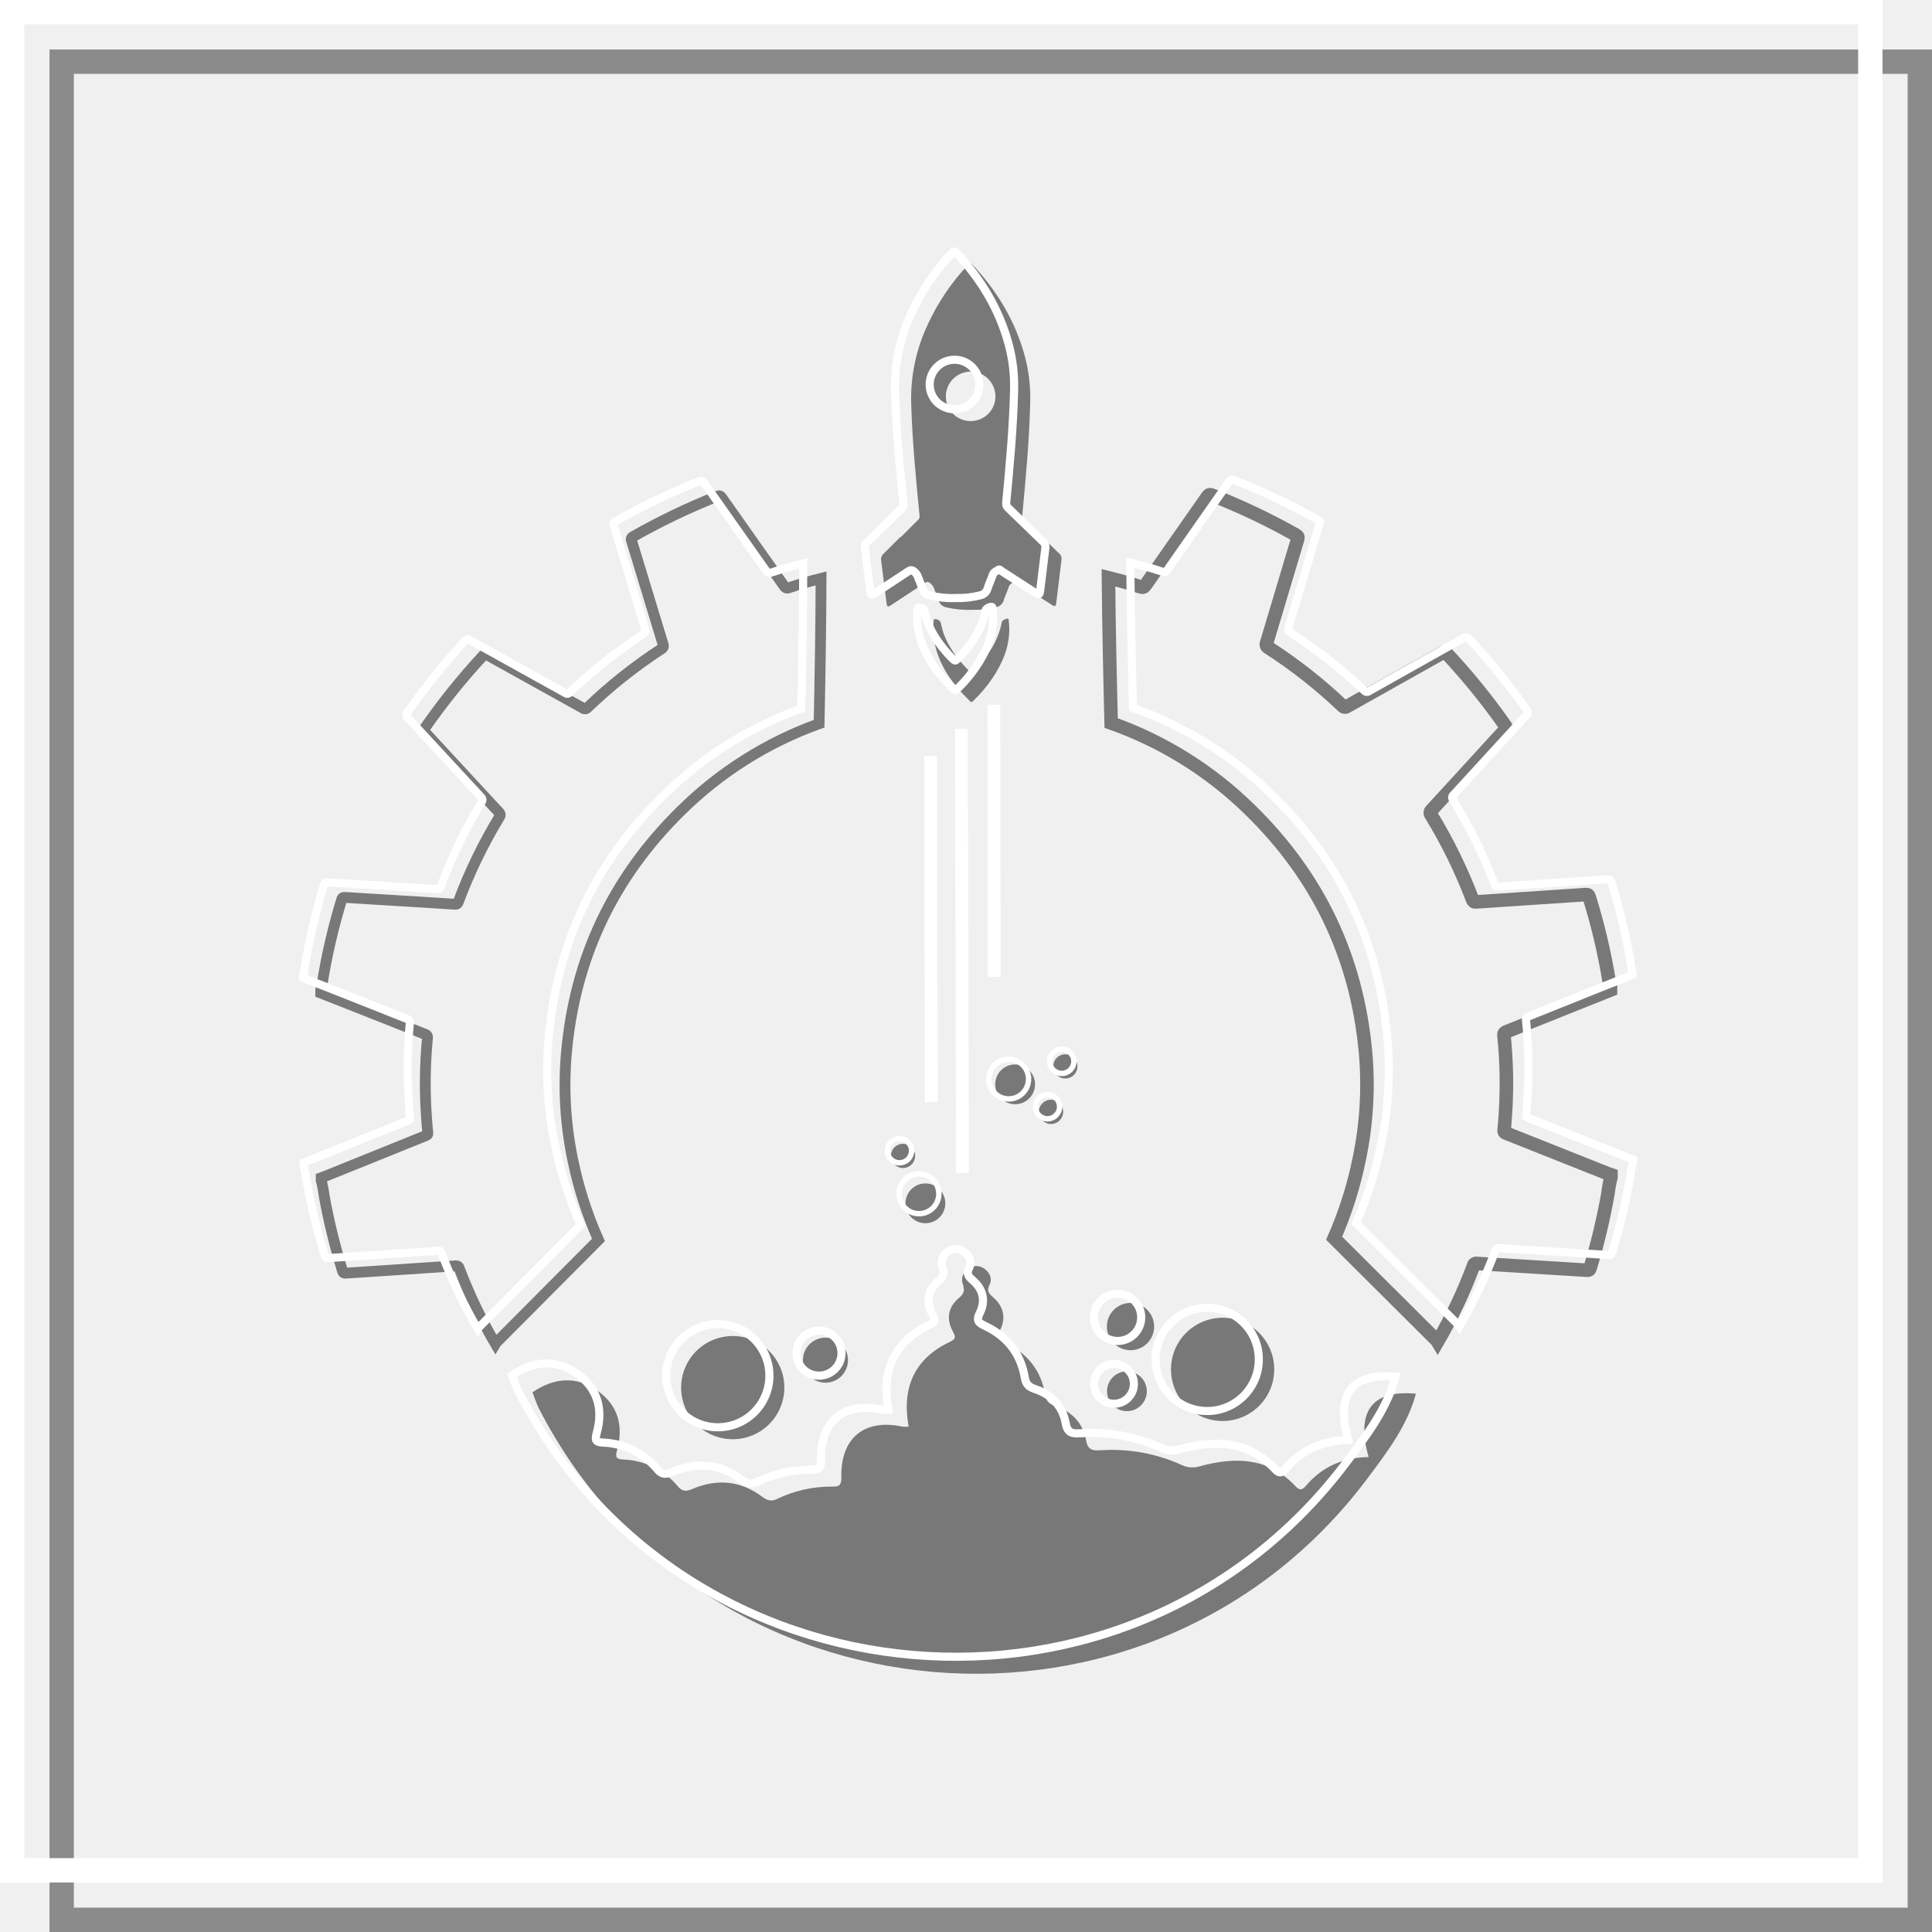
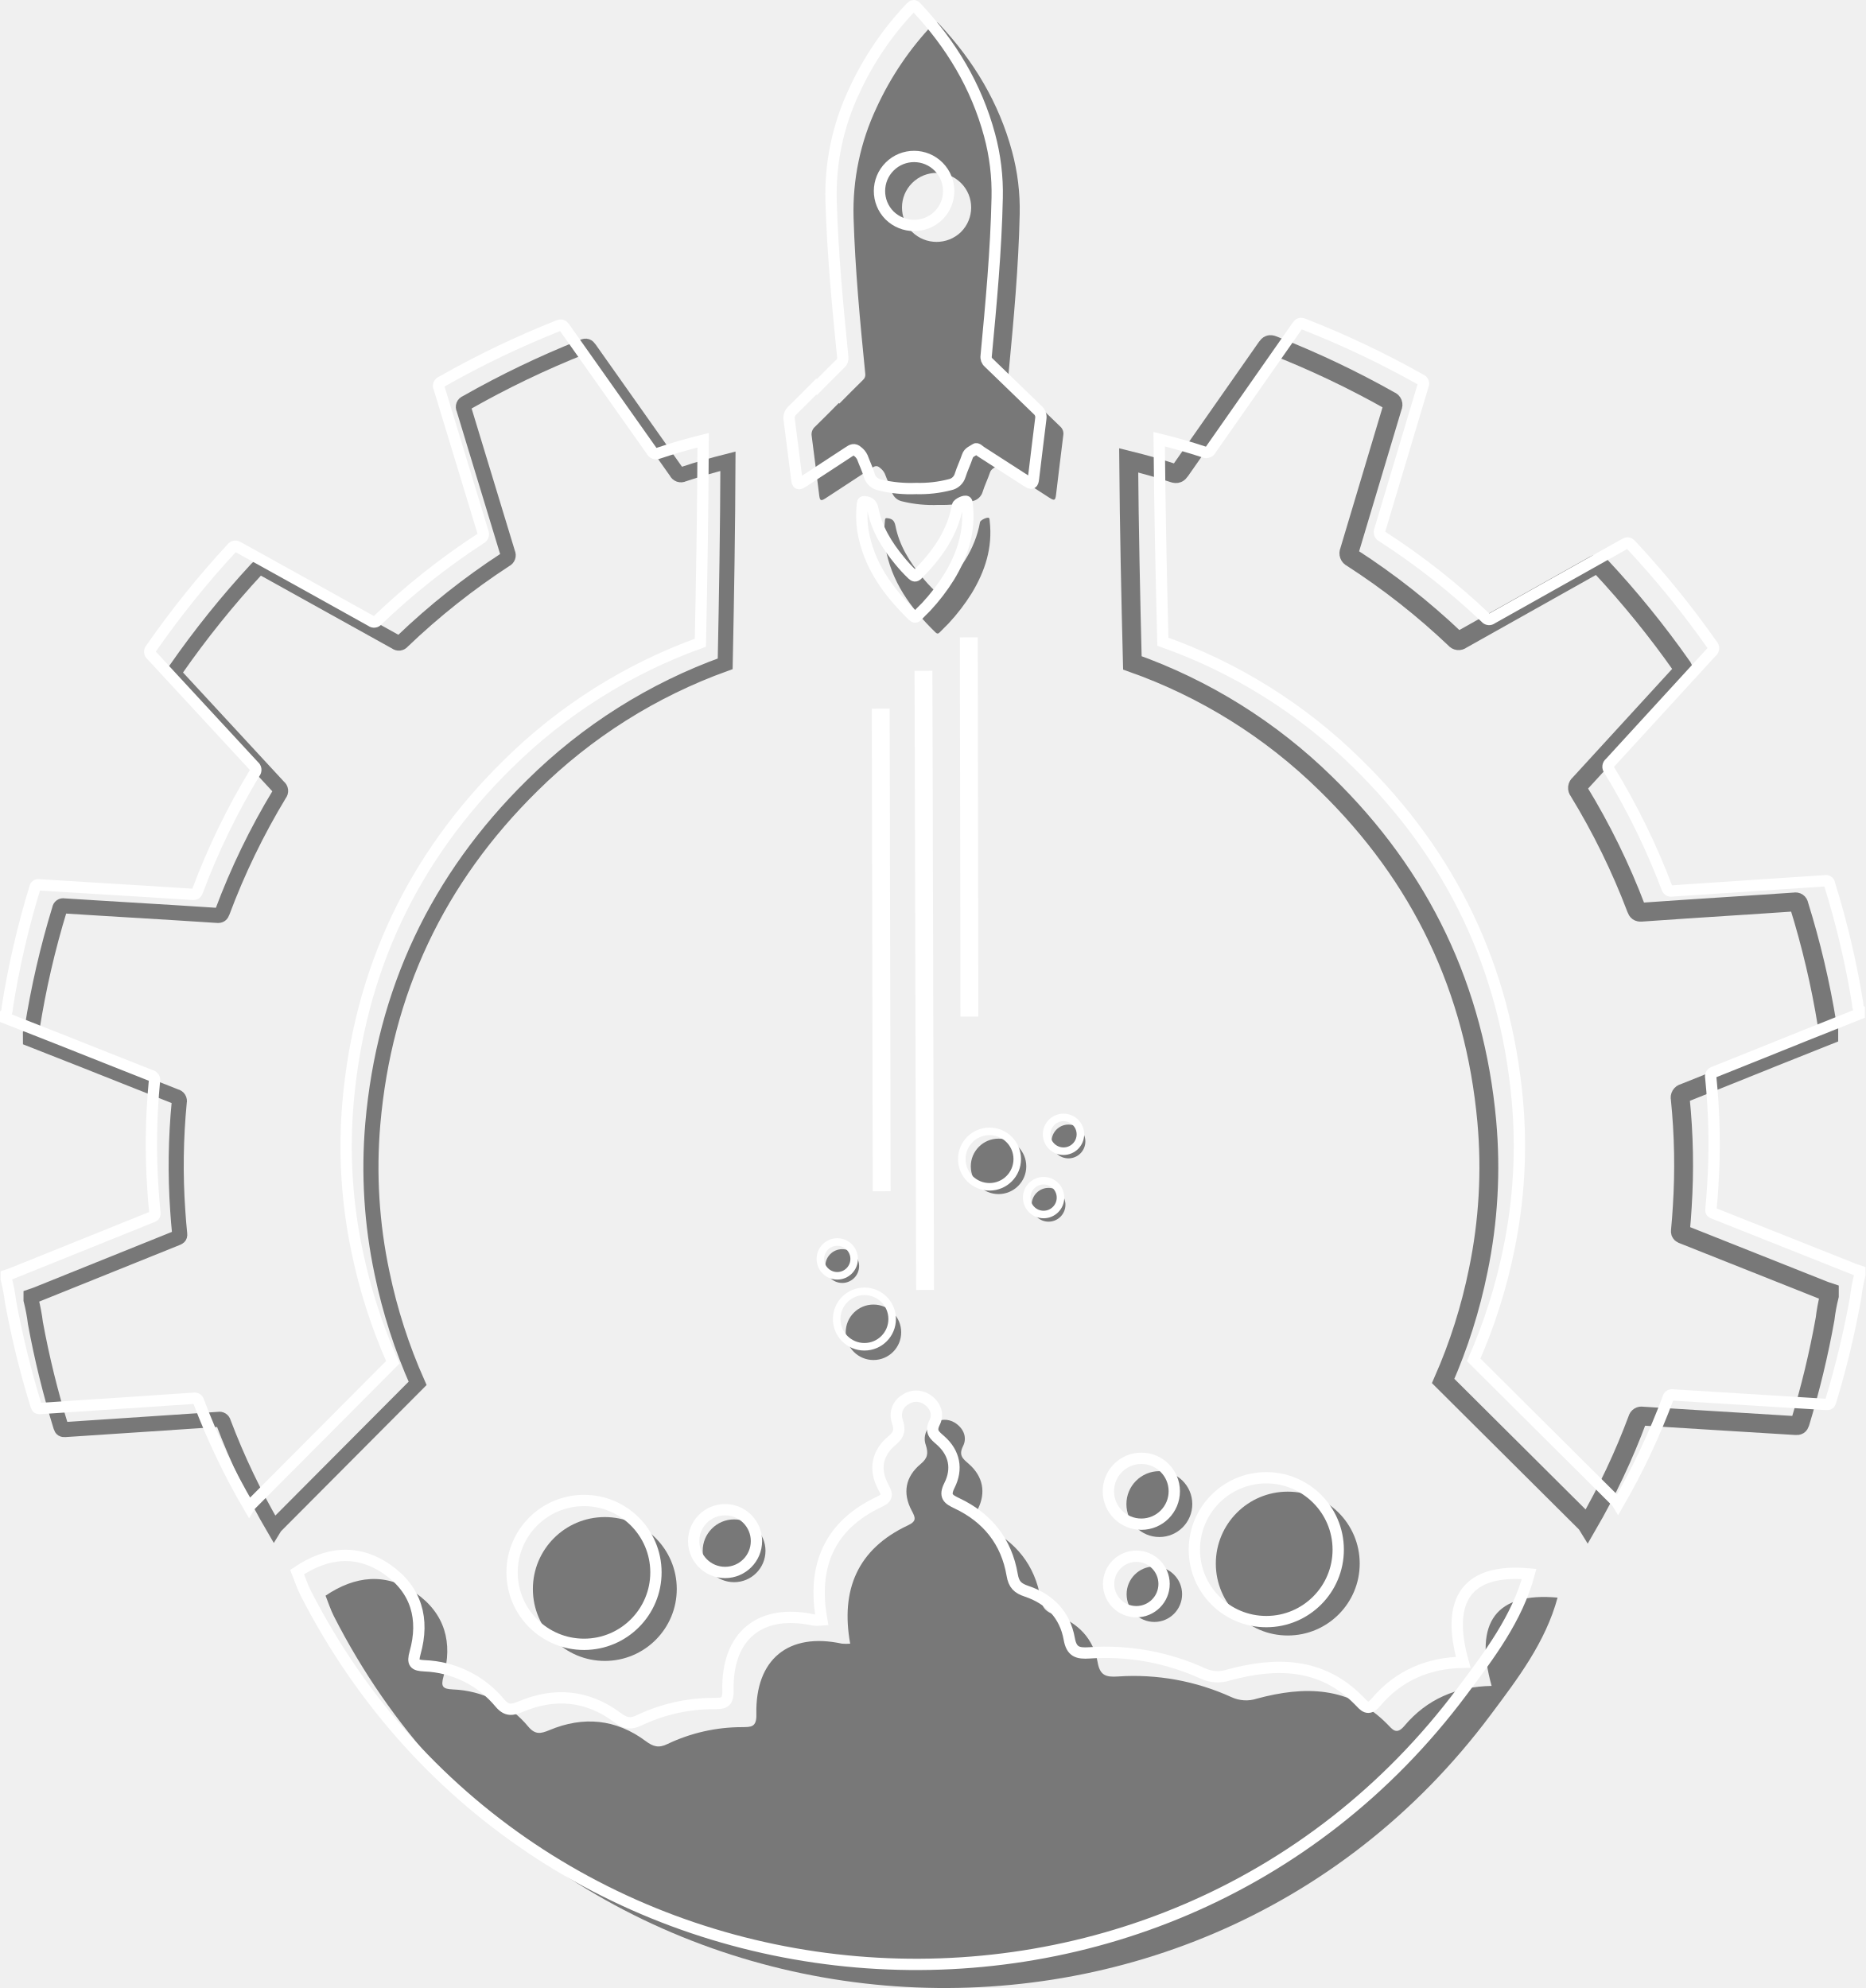
- <svg xmlns="http://www.w3.org/2000/svg" xmlns:xlink="http://www.w3.org/1999/xlink" id="Layer_3" data-name="Layer 3" viewBox="0 0 714.5 714.5">
+ <svg xmlns="http://www.w3.org/2000/svg" xmlns:xlink="http://www.w3.org/1999/xlink" id="Layer_3" data-name="Layer 3" viewBox="0 0 494.873 527.489">
  <defs>
-     <style>.cls-1{opacity:0.5;}.cls-17,.cls-19,.cls-2,.cls-20,.cls-21,.cls-3{fill:none;stroke-miterlimit:10;}.cls-2{stroke-width:4px;stroke:url(#linear-gradient);}.cls-10,.cls-11,.cls-12,.cls-13,.cls-14,.cls-15,.cls-16,.cls-17,.cls-19,.cls-2,.cls-3,.cls-4,.cls-5,.cls-6,.cls-7,.cls-8,.cls-9{fill-rule:evenodd;}.cls-3{stroke-width:5px;stroke:url(#linear-gradient-2);}.cls-4{fill:url(#linear-gradient-3);}.cls-5{fill:url(#linear-gradient-4);}.cls-6{fill:url(#linear-gradient-5);}.cls-7{fill:url(#linear-gradient-6);}.cls-8{fill:url(#linear-gradient-7);}.cls-9{fill:url(#linear-gradient-8);}.cls-10{fill:url(#linear-gradient-9);}.cls-11{fill:url(#linear-gradient-10);}.cls-12{fill:url(#linear-gradient-11);}.cls-13{fill:url(#linear-gradient-12);}.cls-14{fill:url(#linear-gradient-13);}.cls-15{fill:url(#linear-gradient-14);}.cls-16{fill:url(#linear-gradient-15);}.cls-17,.cls-19,.cls-21{stroke:#fff;}.cls-17{stroke-width:3px;}.cls-18{fill:#fff;}.cls-19{stroke-width:2px;}.cls-20{stroke:#000;opacity:0.42;}.cls-20,.cls-21{stroke-width:9px;}</style>
-     <linearGradient id="linear-gradient" x1="134.87" y1="355.69" x2="324.26" y2="355.69" gradientTransform="translate(-2.12 6.02) rotate(-0.13)" gradientUnits="userSpaceOnUse">
-       <stop offset="0.01" />
-       <stop offset="0.99" />
+     <style>.cls-1{opacity:0.5;}.cls-17,.cls-19,.cls-2,.cls-3{fill:none;stroke-miterlimit:10;}.cls-2{stroke-width:4px;stroke:url(#linear-gradient);}.cls-10,.cls-11,.cls-12,.cls-13,.cls-14,.cls-15,.cls-16,.cls-17,.cls-19,.cls-2,.cls-3,.cls-4,.cls-5,.cls-6,.cls-7,.cls-8,.cls-9{fill-rule:evenodd;}.cls-3{stroke-width:5px;stroke:url(#linear-gradient-2);}.cls-4{fill:url(#linear-gradient-3);}.cls-5{fill:url(#linear-gradient-4);}.cls-6{fill:url(#linear-gradient-5);}.cls-7{fill:url(#linear-gradient-6);}.cls-8{fill:url(#linear-gradient-7);}.cls-9{fill:url(#linear-gradient-8);}.cls-10{fill:url(#linear-gradient-9);}.cls-11{fill:url(#linear-gradient-10);}.cls-12{fill:url(#linear-gradient-11);}.cls-13{fill:url(#linear-gradient-12);}.cls-14{fill:url(#linear-gradient-13);}.cls-15{fill:url(#linear-gradient-14);}.cls-16{fill:url(#linear-gradient-15);}.cls-17,.cls-19{stroke:#fff;}.cls-17{stroke-width:3px;}.cls-18{fill:#fff;}.cls-19{stroke-width:2px;}</style>
+     <linearGradient id="linear-gradient" x1="134.869" y1="355.688" x2="324.259" y2="355.688" gradientTransform="translate(-2.12 6.021) rotate(-0.132)" gradientUnits="userSpaceOnUse">
+       <stop offset="0.005" />
+       <stop offset="0.995" />
    </linearGradient>
-     <linearGradient id="linear-gradient-2" x1="426.03" y1="355.92" x2="616.41" y2="355.92" xlink:href="#linear-gradient" />
-     <linearGradient id="linear-gradient-3" x1="214.81" y1="558.46" x2="541.62" y2="558.46" xlink:href="#linear-gradient" />
-     <linearGradient id="linear-gradient-4" x1="269.81" y1="527.78" x2="307.98" y2="527.78" xlink:href="#linear-gradient" />
-     <linearGradient id="linear-gradient-5" x1="314.88" y1="517.71" x2="331.54" y2="517.71" xlink:href="#linear-gradient" />
-     <linearGradient id="linear-gradient-6" x1="427.31" y1="529.49" x2="442.02" y2="529.49" xlink:href="#linear-gradient" />
-     <linearGradient id="linear-gradient-7" x1="450.99" y1="521.44" x2="489.16" y2="521.44" xlink:href="#linear-gradient" />
-     <linearGradient id="linear-gradient-8" x1="427.31" y1="505.58" x2="444.78" y2="505.58" xlink:href="#linear-gradient" />
-     <linearGradient id="linear-gradient-9" x1="344.44" y1="176.28" x2="411.24" y2="176.28" xlink:href="#linear-gradient" />
-     <linearGradient id="linear-gradient-10" x1="363.68" y1="259.11" x2="391.81" y2="259.11" xlink:href="#linear-gradient" />
-     <linearGradient id="linear-gradient-11" x1="386.23" y1="415.87" x2="400.95" y2="415.87" xlink:href="#linear-gradient" />
-     <linearGradient id="linear-gradient-12" x1="407.68" y1="409.31" x2="416.64" y2="409.31" xlink:href="#linear-gradient" />
-     <linearGradient id="linear-gradient-13" x1="402.35" y1="426.1" x2="411.32" y2="426.1" xlink:href="#linear-gradient" />
-     <linearGradient id="linear-gradient-14" x1="347.58" y1="442.23" x2="356.54" y2="442.23" xlink:href="#linear-gradient" />
-     <linearGradient id="linear-gradient-15" x1="352.95" y1="459.82" x2="367.67" y2="459.82" xlink:href="#linear-gradient" />
+     <linearGradient id="linear-gradient-2" x1="426.027" y1="355.92" x2="616.415" y2="355.92" xlink:href="#linear-gradient" />
+     <linearGradient id="linear-gradient-3" x1="214.809" y1="558.461" x2="541.625" y2="558.461" xlink:href="#linear-gradient" />
+     <linearGradient id="linear-gradient-4" x1="269.811" y1="527.777" x2="307.979" y2="527.777" xlink:href="#linear-gradient" />
+     <linearGradient id="linear-gradient-5" x1="314.879" y1="517.714" x2="331.536" y2="517.714" xlink:href="#linear-gradient" />
+     <linearGradient id="linear-gradient-6" x1="427.309" y1="529.491" x2="442.023" y2="529.491" xlink:href="#linear-gradient" />
+     <linearGradient id="linear-gradient-7" x1="450.991" y1="521.444" x2="489.157" y2="521.444" xlink:href="#linear-gradient" />
+     <linearGradient id="linear-gradient-8" x1="427.309" y1="505.582" x2="444.784" y2="505.582" xlink:href="#linear-gradient" />
+     <linearGradient id="linear-gradient-9" x1="344.442" y1="176.28" x2="411.241" y2="176.28" xlink:href="#linear-gradient" />
+     <linearGradient id="linear-gradient-10" x1="363.678" y1="259.108" x2="391.815" y2="259.108" xlink:href="#linear-gradient" />
+     <linearGradient id="linear-gradient-11" x1="386.233" y1="415.873" x2="400.948" y2="415.873" xlink:href="#linear-gradient" />
+     <linearGradient id="linear-gradient-12" x1="407.676" y1="409.312" x2="416.639" y2="409.312" xlink:href="#linear-gradient" />
+     <linearGradient id="linear-gradient-13" x1="402.353" y1="426.097" x2="411.316" y2="426.097" xlink:href="#linear-gradient" />
+     <linearGradient id="linear-gradient-14" x1="347.583" y1="442.233" x2="356.545" y2="442.233" xlink:href="#linear-gradient" />
+     <linearGradient id="linear-gradient-15" x1="352.954" y1="459.824" x2="367.667" y2="459.824" xlink:href="#linear-gradient" />
  </defs>
  <g class="cls-1">
-     <path class="cls-2" d="M268.74,319.93a140.16,140.16,0,0,1,51.18-32.29c.37-17.91.67-35.82.73-53.74-4,1-7.95,2.13-11.85,3.45a1.36,1.36,0,0,1-1.85-.66q-11.49-16.32-23-32.61c-.51-.72-.86-.89-1.74-.54a246.55,246.55,0,0,0-31,14.87,1.12,1.12,0,0,0-.62,1.61q5.82,19.11,11.62,38.23a1.28,1.28,0,0,1-.63,1.76,186.43,186.43,0,0,0-27.31,21.68,1.17,1.17,0,0,1-1.67.2q-17.62-9.83-35.26-19.6a1.15,1.15,0,0,0-1.72.22,247,247,0,0,0-21.43,26.65,1.2,1.2,0,0,0,.14,1.83q13.57,14.65,27.13,29.35a1.27,1.27,0,0,1,.21,1.85,185.93,185.93,0,0,0-15.15,31.31c-.26.68-.55,1-1.32.91-7.85-.52-15.7-1-23.56-1.47-5.71-.36-11.42-.69-17.14-1.06a.91.91,0,0,0-1.13.78,232.09,232.09,0,0,0-7.33,31.79c-.08.54,0,1.16-.42,1.62v1.17q7.37,2.89,14.72,5.79c7.94,3.15,15.87,6.32,23.81,9.44a1.21,1.21,0,0,1,.93,1.5,175.06,175.06,0,0,0-.39,28.69c.15,2.1.28,4.2.52,6.28.09.78-.35.89-.87,1.1l-37.14,15c-.47.19-1,.33-1.42.49v.94a50.94,50.94,0,0,1,1.16,6.13,238.06,238.06,0,0,0,6.75,27.49c.21.68.51.81,1.15.76,7-.48,14.06-.93,21.1-1.4,6.53-.43,13.06-.85,19.58-1.31a1.07,1.07,0,0,1,1.28.81A184.53,184.53,0,0,0,200.22,517a4.06,4.06,0,0,1,.56-.73l37.55-37.72a143.64,143.64,0,0,1-9.44-29.29,135.14,135.14,0,0,1-2.45-39.51Q231,357.07,268.74,319.93Z" transform="translate(-17 -20)" />
-     <path class="cls-3" d="M479.25,319.45a140.09,140.09,0,0,0-51.32-32.06c-.45-17.91-.83-35.82-1-53.73,4,1,8,2.09,11.87,3.39.94.32,1.33.07,1.84-.67q11.43-16.37,22.88-32.71c.51-.72.86-.9,1.74-.55a245.87,245.87,0,0,1,31,14.73c.77.43.87.81.63,1.61q-5.74,19.13-11.45,38.29a1.29,1.29,0,0,0,.64,1.75,186.41,186.41,0,0,1,27.41,21.55,1.17,1.17,0,0,0,1.68.19q17.56-9.9,35.16-19.75c.68-.38,1.09-.46,1.73.21a247.06,247.06,0,0,1,21.54,26.55,1.2,1.2,0,0,1-.13,1.83q-13.51,14.71-27,29.48a1.27,1.27,0,0,0-.21,1.85,186.75,186.75,0,0,1,15.3,31.24c.26.68.55,1,1.32.9q11.77-.82,23.55-1.58c5.71-.38,11.43-.74,17.14-1.14.66,0,.93.12,1.13.78a229.07,229.07,0,0,1,7.47,31.75c.09.54,0,1.16.44,1.62v1.17q-7.35,2.93-14.7,5.86c-7.92,3.18-15.83,6.39-23.77,9.55a1.21,1.21,0,0,0-.92,1.5,172.87,172.87,0,0,1,.53,28.69c-.14,2.1-.27,4.2-.49,6.29-.08.77.35.88.87,1.09l37.21,14.8c.47.18,1,.32,1.43.48v.94a47.37,47.37,0,0,0-1.13,6.14A240.15,240.15,0,0,1,605.07,489c-.21.68-.5.81-1.14.76-7-.45-14.08-.87-21.11-1.3-6.53-.4-13.06-.79-19.59-1.21a1,1,0,0,0-1.27.8,184.57,184.57,0,0,1-13.29,28.15,3.67,3.67,0,0,0-.57-.72l-37.71-37.55a143.18,143.18,0,0,0,9.3-29.34A134.45,134.45,0,0,0,522,409.08Q517.16,356.42,479.25,319.45Z" transform="translate(-17 -20)" />
-     <path class="cls-4" d="M213.91,534.9c7.83-5.29,16-6.22,23.93-.68,7.73,5.39,9.86,13.18,7.36,22.09-.78,2.79-.18,3.33,2.47,3.47a27.27,27.27,0,0,1,20,9.9c1.83,2.14,3.27,1.87,5.58.89,9-3.75,17.61-3,25.5,2.88,2,1.47,3.45,2,5.84.8a45.84,45.84,0,0,1,19.72-4.47c2.36,0,3.92.13,3.84-3.41-.34-14.64,8.57-21.81,22.68-18.75a13.13,13.13,0,0,0,2.21,0c-2.59-14.3,2-25.12,15.3-31.39,2.37-1.11,2-2,1-3.91-2.49-4.66-1.68-9,2.38-12.38,1.87-1.55,2.05-2.84,1.37-5a4.78,4.78,0,0,1,2-5.76,5,5,0,0,1,5.61-.21c2.27,1.4,3.43,3.84,2.22,6.24s0,3.37,1.58,4.76c3.74,3.3,4.54,7.59,2.37,11.92-1.47,2.92-.31,3.67,2,4.77,8.06,3.82,13.13,10.14,14.63,19,.43,2.56,1.43,3.55,3.88,4.37,6,2,10.13,6.24,11.26,12.59.62,3.5,2.24,3.94,5.37,3.73a62.31,62.31,0,0,1,30.11,5.48,9.21,9.21,0,0,0,6.81.38c12.51-3.37,24.57-3.35,34.52,6.76,1.43,1.45,2.44,3,4.56.48,6-7.11,13.86-10.45,23.14-10.6-4.78-16.94,1.24-24.9,17.49-23.43-3.22,11.9-10.6,21.52-17.74,31.09-80.08,107.23-246.08,93-306.88-26.16C215.23,538.6,214.64,536.72,213.91,534.9Z" transform="translate(-17 -20)" />
-     <path class="cls-5" d="M307.07,533.09a19.09,19.09,0,1,1-19.12-19A19.08,19.08,0,0,1,307.07,533.09Z" transform="translate(-17 -20)" />
-     <path class="cls-6" d="M330.61,523a8.33,8.33,0,1,1-8.35-8.31A8.33,8.33,0,0,1,330.61,523Z" transform="translate(-17 -20)" />
-     <path class="cls-7" d="M441.12,534.5a7.36,7.36,0,1,1-7.37-7.34A7.36,7.36,0,0,1,441.12,534.5Z" transform="translate(-17 -20)" />
-     <path class="cls-8" d="M488.24,526.34a19.09,19.09,0,1,1-19.13-19A19.09,19.09,0,0,1,488.24,526.34Z" transform="translate(-17 -20)" />
-     <path class="cls-9" d="M443.83,510.58a8.74,8.74,0,1,1-8.76-8.72A8.74,8.74,0,0,1,443.83,510.58Z" transform="translate(-17 -20)" />
-     <path class="cls-10" d="M350.2,218.6c2.08-2.09,4.15-4.21,6.27-6.27a1.8,1.8,0,0,0,.6-1.69c-1.37-13.77-2.68-27.54-3.09-41.38a64.14,64.14,0,0,1,6.1-29.19,81.43,81.43,0,0,1,15-22.19c.6-.64.93-.69,1.56,0,9.15,9.75,15.86,20.89,19.36,33.84a59.09,59.09,0,0,1,2,16.65c-.3,14-1.6,28-2.92,42a1.91,1.91,0,0,0,.65,1.77c4.35,4.18,8.65,8.4,13,12.57a2.54,2.54,0,0,1,.83,2.33c-.66,5.26-1.28,10.53-1.92,15.8-.19,1.52-.44,1.64-1.76.79l-12.21-7.87c-.46-.3-1-1-1.42-.7-.75.55-1.78.8-2.14,1.9-.58,1.72-1.39,3.36-1.93,5.09a3.56,3.56,0,0,1-2.68,2.47,31.82,31.82,0,0,1-9,1,34.35,34.35,0,0,1-9.58-.93A3.63,3.63,0,0,1,364.1,242c-.49-1.62-1.24-3.17-1.83-4.76a4,4,0,0,0-1.25-1.52c-.9-.85-1.54-.45-2.33.07q-6.07,4-12.16,8c-1.19.77-1.48.66-1.66-.7-.66-5.26-1.31-10.53-2-15.79a2.66,2.66,0,0,1,.89-2.52c2.13-2.06,4.19-4.18,6.28-6.27Zm32.27-45.53a9.17,9.17,0,1,0-13,0A9.29,9.29,0,0,0,382.47,173.07Z" transform="translate(-17 -20)" />
-     <path class="cls-11" d="M379.2,276.9c-.92.93-1.66,1.64-2.36,2.39-.39.41-.69.45-1.13,0-6.55-6.38-11.81-13.51-13.32-22.83a27.62,27.62,0,0,1-.09-6.92c0-.59.23-.62.77-.55,1.24.17,1.75.72,2,2,1,5.18,3.75,9.53,7.05,13.55a39.3,39.3,0,0,0,3.39,3.68c.51.48.84.58,1.39,0,5.12-5.17,9.28-10.89,10.61-18.26.1-.55,2-1.46,2.38-1.1.17.17.15.55.19.84.81,7-1.22,13.25-4.79,19.13A52,52,0,0,1,379.2,276.9Z" transform="translate(-17 -20)" />
-     <path class="cls-12" d="M399.78,421a7.36,7.36,0,1,1-7.37-7.35A7.35,7.35,0,0,1,399.78,421Z" transform="translate(-17 -20)" />
-     <path class="cls-13" d="M415.46,414.38A4.48,4.48,0,1,1,411,409.9,4.49,4.49,0,0,1,415.46,414.38Z" transform="translate(-17 -20)" />
-     <path class="cls-14" d="M410.18,431.17a4.49,4.49,0,1,1-4.5-4.47A4.48,4.48,0,0,1,410.18,431.17Z" transform="translate(-17 -20)" />
-     <path class="cls-15" d="M355.44,447.43A4.48,4.48,0,1,1,351,443,4.49,4.49,0,0,1,355.44,447.43Z" transform="translate(-17 -20)" />
-     <path class="cls-16" d="M366.6,465a7.36,7.36,0,1,1-7.37-7.34A7.35,7.35,0,0,1,366.6,465Z" transform="translate(-17 -20)" />
+     <path class="cls-2" d="M268.744,319.935a140,140,0,0,1,51.175-32.292c.367-17.914.668-35.826.731-53.742-3.99,1.01-7.951,2.129-11.848,3.444a1.342,1.342,0,0,1-1.849-.659q-11.5-16.319-23.03-32.605c-.509-.722-.86-.893-1.743-.544a246.714,246.714,0,0,0-30.957,14.869,1.132,1.132,0,0,0-.627,1.614q5.832,19.105,11.625,38.232a1.285,1.285,0,0,1-.635,1.757,187.052,187.052,0,0,0-27.307,21.676,1.163,1.163,0,0,1-1.673.2q-17.614-9.825-35.253-19.592c-.685-.381-1.1-.456-1.726.219A246.072,246.072,0,0,0,174.2,289.165a1.194,1.194,0,0,0,.137,1.828q13.583,14.655,27.132,29.349a1.271,1.271,0,0,1,.21,1.852,186.341,186.341,0,0,0-15.154,31.31c-.253.678-.543.957-1.315.9q-11.775-.771-23.558-1.468c-5.71-.355-11.428-.685-17.14-1.06a.914.914,0,0,0-1.132.786,230.989,230.989,0,0,0-7.328,31.783c-.084.54.011,1.16-.428,1.623l.006,1.167c4.907,1.933,9.819,3.849,14.72,5.792,7.94,3.149,15.869,6.319,23.813,9.442a1.206,1.206,0,0,1,.931,1.5,174.356,174.356,0,0,0-.4,28.7c.155,2.1.286,4.195.521,6.278.087.774-.346.888-.863,1.1q-18.58,7.478-37.149,14.967c-.462.19-.947.33-1.419.492l0,.936a50.118,50.118,0,0,1,1.158,6.137,238.878,238.878,0,0,0,6.754,27.489c.209.681.5.8,1.145.758,7.034-.481,14.068-.933,21.1-1.4,6.531-.431,13.06-.854,19.585-1.307a1.063,1.063,0,0,1,1.278.8,184.89,184.89,0,0,0,13.408,28.092,3.886,3.886,0,0,1,.564-.723l37.547-37.721a143.723,143.723,0,0,1-9.441-29.3,134.977,134.977,0,0,1-2.448-39.5Q231.01,357.066,268.744,319.935Z" transform="translate(-127.546 -111.511)" />
+     <path class="cls-3" d="M479.252,319.453a140.062,140.062,0,0,0-51.321-32.059c-.451-17.909-.834-35.82-.98-53.734,4,.99,7.961,2.09,11.865,3.39.941.316,1.331.071,1.846-.668q11.421-16.368,22.882-32.713c.506-.722.856-.9,1.74-.551a246.716,246.716,0,0,1,31.026,14.728,1.133,1.133,0,0,1,.629,1.612c-3.828,12.754-7.616,25.524-11.452,38.287a1.3,1.3,0,0,0,.644,1.754,186.774,186.774,0,0,1,27.413,21.551,1.161,1.161,0,0,0,1.672.192q17.569-9.9,35.164-19.752c.681-.384,1.094-.463,1.727.213a246.4,246.4,0,0,1,21.547,26.551,1.19,1.19,0,0,1-.133,1.825q-13.514,14.721-27,29.476a1.278,1.278,0,0,0-.206,1.853,186.856,186.856,0,0,1,15.3,31.239c.258.682.547.954,1.317.9q11.777-.823,23.55-1.58c5.714-.379,11.428-.734,17.14-1.135a.905.905,0,0,1,1.13.779,230.6,230.6,0,0,1,7.477,31.751c.089.543-.008,1.161.433,1.62v1.169q-7.348,2.93-14.7,5.861c-7.921,3.181-15.835,6.386-23.769,9.545a1.209,1.209,0,0,0-.922,1.5,173.456,173.456,0,0,1,.527,28.693c-.14,2.1-.263,4.2-.487,6.286-.085.77.345.883.867,1.088q18.611,7.394,37.216,14.8c.464.187.947.323,1.423.484l0,.936a49.226,49.226,0,0,0-1.133,6.144,239.718,239.718,0,0,1-6.628,27.517c-.207.682-.5.808-1.144.765-7.033-.448-14.074-.868-21.109-1.3q-9.793-.6-19.592-1.216a1.052,1.052,0,0,0-1.269.8,184.666,184.666,0,0,1-13.282,28.154,3.888,3.888,0,0,0-.569-.723l-37.719-37.547a143.312,143.312,0,0,0,9.308-29.342,134.917,134.917,0,0,0,2.27-39.517Q517.16,356.415,479.252,319.453Z" transform="translate(-127.546 -111.511)" />
+     <path class="cls-4" d="M213.906,534.9c7.838-5.291,15.993-6.215,23.938-.675,7.727,5.391,9.86,13.178,7.359,22.084-.784,2.792-.185,3.334,2.471,3.471a27.288,27.288,0,0,1,20.033,9.9c1.829,2.147,3.271,1.868,5.583.9,8.965-3.754,17.614-2.981,25.5,2.878,1.978,1.473,3.448,1.973,5.841.794a45.9,45.9,0,0,1,19.72-4.468c2.359-.042,3.921.132,3.84-3.4-.341-14.641,8.564-21.816,22.678-18.752a12.847,12.847,0,0,0,2.208.007c-2.585-14.3,1.96-25.121,15.305-31.389,2.366-1.108,2.028-2.018,1.016-3.911-2.493-4.659-1.674-9.023,2.383-12.383,1.864-1.547,2.051-2.832,1.365-5a4.777,4.777,0,0,1,2.036-5.763,5.031,5.031,0,0,1,5.612-.208c2.262,1.4,3.422,3.84,2.219,6.238-1.254,2.513.006,3.379,1.574,4.763,3.746,3.3,4.542,7.592,2.37,11.917-1.467,2.921-.311,3.678,2,4.773,8.064,3.821,13.133,10.144,14.629,18.984.433,2.554,1.431,3.547,3.881,4.365,6,2.007,10.127,6.241,11.257,12.592.623,3.5,2.243,3.936,5.377,3.727a62.386,62.386,0,0,1,30.108,5.479,9.229,9.229,0,0,0,6.805.384c12.51-3.368,24.569-3.349,34.523,6.764,1.426,1.444,2.436,3,4.557.474,5.979-7.107,13.866-10.447,23.14-10.6-4.772-16.941,1.248-24.9,17.489-23.429-3.214,11.895-10.592,21.525-17.736,31.089-80.074,107.234-246.083,93.028-306.876-26.162C215.227,538.6,214.637,536.717,213.906,534.9Z" transform="translate(-127.546 -111.511)" />
+     <path class="cls-5" d="M307.073,533.09a19.084,19.084,0,1,1-19.127-19.043A19.082,19.082,0,0,1,307.073,533.09Z" transform="translate(-127.546 -111.511)" />
+     <path class="cls-6" d="M330.607,522.974a8.329,8.329,0,1,1-8.351-8.31A8.325,8.325,0,0,1,330.607,522.974Z" transform="translate(-127.546 -111.511)" />
+     <path class="cls-7" d="M441.121,534.5a7.358,7.358,0,1,1-7.373-7.342A7.355,7.355,0,0,1,441.121,534.5Z" transform="translate(-127.546 -111.511)" />
+     <path class="cls-8" d="M488.237,526.34A19.084,19.084,0,1,1,469.112,507.3,19.082,19.082,0,0,1,488.237,526.34Z" transform="translate(-127.546 -111.511)" />
+     <path class="cls-9" d="M443.827,510.577a8.738,8.738,0,1,1-8.76-8.714A8.74,8.74,0,0,1,443.827,510.577Z" transform="translate(-127.546 -111.511)" />
+     <path class="cls-10" d="M350.2,218.6c2.084-2.094,4.154-4.21,6.272-6.272a1.835,1.835,0,0,0,.6-1.7c-1.375-13.769-2.68-27.541-3.1-41.38a64.235,64.235,0,0,1,6.109-29.189A81.616,81.616,0,0,1,375.1,117.879c.6-.641.93-.693,1.559-.017,9.151,9.744,15.867,20.887,19.36,33.842a58.569,58.569,0,0,1,2.021,16.644c-.3,14.034-1.6,28-2.922,41.97a1.923,1.923,0,0,0,.658,1.772c4.344,4.177,8.646,8.4,12.994,12.575a2.511,2.511,0,0,1,.835,2.324c-.664,5.262-1.283,10.53-1.924,15.8-.186,1.518-.435,1.639-1.759.79-4.07-2.615-8.137-5.249-12.212-7.867-.459-.3-1.044-.979-1.419-.706-.75.558-1.779.8-2.142,1.905-.574,1.723-1.392,3.358-1.927,5.087a3.544,3.544,0,0,1-2.678,2.472,31.863,31.863,0,0,1-9.01,1.016,34.323,34.323,0,0,1-9.585-.926,3.639,3.639,0,0,1-2.849-2.585c-.485-1.628-1.235-3.17-1.831-4.767a4.054,4.054,0,0,0-1.243-1.52c-.906-.851-1.545-.446-2.337.076q-6.067,4-12.154,7.962c-1.195.779-1.485.664-1.663-.7-.664-5.261-1.31-10.529-2-15.789a2.684,2.684,0,0,1,.9-2.521c2.129-2.053,4.188-4.178,6.276-6.271C350.094,218.5,350.145,218.551,350.2,218.6Zm32.272-45.535a9.177,9.177,0,1,0-13-.041A9.3,9.3,0,0,0,382.472,173.069Z" transform="translate(-127.546 -111.511)" />
+     <path class="cls-11" d="M379.2,276.9c-.925.925-1.657,1.64-2.364,2.382-.386.41-.688.451-1.124.033-6.558-6.377-11.809-13.515-13.325-22.827a28.143,28.143,0,0,1-.092-6.918c.048-.593.234-.622.777-.551,1.239.165,1.751.719,2.012,2.033,1.007,5.186,3.743,9.533,7.043,13.554a39.438,39.438,0,0,0,3.391,3.678c.515.484.843.58,1.388.032,5.122-5.17,9.281-10.892,10.611-18.261.1-.555,2.022-1.461,2.384-1.1.168.176.152.554.184.845.812,6.981-1.213,13.25-4.781,19.131A52.414,52.414,0,0,1,379.2,276.9Z" transform="translate(-127.546 -111.511)" />
+     <path class="cls-12" d="M399.784,420.976a7.357,7.357,0,1,1-7.371-7.344A7.349,7.349,0,0,1,399.784,420.976Z" transform="translate(-127.546 -111.511)" />
+     <path class="cls-13" d="M415.461,414.375a4.482,4.482,0,1,1-4.492-4.472A4.484,4.484,0,0,1,415.461,414.375Z" transform="translate(-127.546 -111.511)" />
+     <path class="cls-14" d="M410.176,431.171a4.482,4.482,0,1,1-4.492-4.47A4.485,4.485,0,0,1,410.176,431.171Z" transform="translate(-127.546 -111.511)" />
+     <path class="cls-15" d="M355.442,447.432a4.481,4.481,0,1,1-4.491-4.47A4.484,4.484,0,0,1,355.442,447.432Z" transform="translate(-127.546 -111.511)" />
+     <path class="cls-16" d="M366.605,465a7.357,7.357,0,1,1-7.37-7.34A7.354,7.354,0,0,1,366.605,465Z" transform="translate(-127.546 -111.511)" />
  </g>
-   <path class="cls-17" d="M262.16,314.35a139.9,139.9,0,0,1,51.18-32.29c.37-17.91.67-35.83.73-53.74-4,1-7.95,2.13-11.85,3.44a1.34,1.34,0,0,1-1.85-.66c-7.66-10.88-15.37-21.73-23-32.61-.51-.71-.86-.89-1.74-.54a245.76,245.76,0,0,0-31,14.87,1.13,1.13,0,0,0-.63,1.61q5.83,19.13,11.62,38.23a1.29,1.29,0,0,1-.63,1.76A187.78,187.78,0,0,0,227.7,276.1a1.16,1.16,0,0,1-1.67.2q-17.61-9.82-35.26-19.59c-.68-.38-1.09-.46-1.72.22a246,246,0,0,0-21.43,26.65,1.2,1.2,0,0,0,.14,1.83c9.06,9.77,18.07,19.58,27.13,29.34a1.29,1.29,0,0,1,.22,1.86A185.61,185.61,0,0,0,180,347.92c-.26.68-.55.95-1.32.9q-11.77-.76-23.55-1.47c-5.72-.36-11.43-.69-17.15-1.06a.91.91,0,0,0-1.13.79,232,232,0,0,0-7.33,31.78c-.08.54,0,1.16-.42,1.63v1.16q7.37,2.89,14.72,5.79c7.94,3.15,15.87,6.32,23.82,9.45a1.19,1.19,0,0,1,.93,1.49,174.08,174.08,0,0,0-.4,28.7c.15,2.09.28,4.19.52,6.28.09.78-.35.89-.87,1.1l-37.14,15c-.47.19-.95.33-1.42.49v.94a51.31,51.31,0,0,1,1.16,6.13,237.72,237.72,0,0,0,6.75,27.5c.21.68.51.8,1.15.76,7-.49,14.07-.94,21.1-1.4q9.8-.64,19.58-1.31a1.05,1.05,0,0,1,1.28.8,184.64,184.64,0,0,0,13.41,28.1,3.74,3.74,0,0,1,.56-.73L231.75,473a144.35,144.35,0,0,1-9.44-29.3,135.1,135.1,0,0,1-2.45-39.51Q224.42,351.49,262.16,314.35Z" transform="translate(-17 -20)" />
-   <path class="cls-17" d="M487.34,313.84A140,140,0,0,0,436,281.78c-.45-17.91-.83-35.82-1-53.74,4,1,8,2.09,11.87,3.39a1.36,1.36,0,0,0,1.85-.67q11.42-16.37,22.88-32.71c.51-.72.85-.89,1.74-.55a245.08,245.08,0,0,1,31,14.73,1.13,1.13,0,0,1,.63,1.61q-5.75,19.13-11.45,38.28a1.3,1.3,0,0,0,.64,1.76,187.08,187.08,0,0,1,27.41,21.55,1.17,1.17,0,0,0,1.68.19q17.57-9.9,35.16-19.75c.68-.38,1.1-.46,1.73.21a247.06,247.06,0,0,1,21.54,26.55,1.19,1.19,0,0,1-.12,1.83q-13.53,14.71-27,29.47a1.28,1.28,0,0,0-.21,1.86A186.8,186.8,0,0,1,569.72,347c.25.68.54,1,1.31.9q11.78-.82,23.55-1.58c5.71-.38,11.43-.74,17.14-1.14.66,0,.93.12,1.13.78a232,232,0,0,1,7.48,31.75c.09.54,0,1.16.43,1.63v1.16l-14.69,5.86c-7.93,3.18-15.84,6.39-23.78,9.55a1.2,1.2,0,0,0-.92,1.49,173,173,0,0,1,.53,28.7c-.14,2.1-.26,4.2-.49,6.29-.08.77.35.88.87,1.09l37.21,14.8c.47.18,1,.32,1.43.48v.94a49.12,49.12,0,0,0-1.13,6.14,238.07,238.07,0,0,1-6.63,27.52c-.2.68-.5.81-1.14.77-7-.45-14.08-.87-21.11-1.31-6.53-.4-13.06-.79-19.59-1.22a1.06,1.06,0,0,0-1.27.81,184.68,184.68,0,0,1-13.29,28.16,3.65,3.65,0,0,0-.56-.73l-37.73-37.55A143.22,143.22,0,0,0,527.79,443a135.07,135.07,0,0,0,2.27-39.51Q525.25,350.79,487.34,313.84Z" transform="translate(-17 -20)" />
-   <path class="cls-17" d="M206.37,528.64c7.83-5.3,16-6.22,23.94-.68,7.72,5.39,9.86,13.18,7.35,22.08-.78,2.79-.18,3.33,2.47,3.47a27.35,27.35,0,0,1,20,9.9c1.83,2.15,3.27,1.87,5.58.9,9-3.75,17.62-3,25.5,2.88,2,1.47,3.45,2,5.84.79a45.83,45.83,0,0,1,19.72-4.46c2.36,0,3.92.13,3.84-3.41-.34-14.64,8.57-21.81,22.68-18.76a12,12,0,0,0,2.21,0c-2.58-14.31,2-25.12,15.31-31.4,2.36-1.11,2-2,1-3.91-2.49-4.65-1.68-9,2.38-12.38,1.87-1.54,2.06-2.83,1.37-5a4.79,4.79,0,0,1,2-5.77,5.06,5.06,0,0,1,5.62-.2c2.26,1.39,3.42,3.83,2.22,6.24s0,3.37,1.57,4.76c3.74,3.3,4.54,7.59,2.37,11.91-1.47,2.93-.31,3.68,2,4.78,8.06,3.82,13.13,10.14,14.63,19,.44,2.55,1.43,3.54,3.88,4.36,6,2,10.13,6.24,11.26,12.59.62,3.51,2.24,3.94,5.38,3.73a62.3,62.3,0,0,1,30.1,5.49,9.22,9.22,0,0,0,6.81.38c12.51-3.37,24.57-3.35,34.52,6.76,1.43,1.45,2.44,3,4.55.48,6-7.11,13.87-10.45,23.14-10.61-4.77-16.94,1.26-24.89,17.5-23.43-3.22,11.91-10.6,21.53-17.74,31.09-80.07,107.24-246.08,93-306.88-26.16C207.69,532.33,207.1,530.45,206.37,528.64Z" transform="translate(-17 -20)" />
-   <path class="cls-17" d="M301.55,528.68a19.08,19.08,0,1,1-19.12-19A19.08,19.08,0,0,1,301.55,528.68Z" transform="translate(-17 -20)" />
-   <path class="cls-17" d="M328.21,520.4a8.33,8.33,0,1,1-8.34-8.31A8.34,8.34,0,0,1,328.21,520.4Z" transform="translate(-17 -20)" />
-   <path class="cls-17" d="M439.05,507.17a8.74,8.74,0,1,1-8.76-8.72A8.73,8.73,0,0,1,439.05,507.17Z" transform="translate(-17 -20)" />
-   <path class="cls-17" d="M436.34,531.77a7.36,7.36,0,1,1-7.37-7.34A7.35,7.35,0,0,1,436.34,531.77Z" transform="translate(-17 -20)" />
-   <path class="cls-17" d="M482.54,522.65a19.09,19.09,0,1,1-19.13-19A19.09,19.09,0,0,1,482.54,522.65Z" transform="translate(-17 -20)" />
-   <path class="cls-17" d="M344.23,214.24c2.09-2.1,4.15-4.21,6.27-6.28a1.85,1.85,0,0,0,.61-1.69c-1.39-13.77-2.69-27.54-3.11-41.38a64.31,64.31,0,0,1,6.11-29.19,81.92,81.92,0,0,1,15-22.19c.62-.64.93-.69,1.56,0,9.16,9.75,15.87,20.89,19.37,33.85a58.66,58.66,0,0,1,2,16.64c-.3,14-1.61,28-2.93,42a1.94,1.94,0,0,0,.66,1.77c4.34,4.18,8.65,8.4,13,12.58a2.51,2.51,0,0,1,.83,2.32c-.66,5.26-1.28,10.53-1.93,15.8-.18,1.52-.43,1.64-1.75.8l-12.21-7.88c-.46-.29-1.05-1-1.42-.7-.75.56-1.78.81-2.15,1.9-.57,1.72-1.39,3.37-1.92,5.1a3.57,3.57,0,0,1-2.68,2.47,32.22,32.22,0,0,1-9,1,34.45,34.45,0,0,1-9.59-.93,3.66,3.66,0,0,1-2.85-2.58c-.48-1.63-1.23-3.17-1.82-4.77a4.08,4.08,0,0,0-1.25-1.52c-.91-.85-1.55-.44-2.34.08-4,2.67-8.1,5.31-12.15,8-1.2.78-1.48.66-1.66-.7-.67-5.26-1.31-10.53-2-15.79a2.69,2.69,0,0,1,.9-2.52c2.13-2,4.19-4.17,6.28-6.27ZM376.5,168.7a9.18,9.18,0,1,0-13,0A9.29,9.29,0,0,0,376.5,168.7Z" transform="translate(-17 -20)" />
-   <path class="cls-17" d="M373.23,272.54c-.93.93-1.66,1.64-2.36,2.38-.39.41-.69.45-1.13,0-6.56-6.38-11.81-13.51-13.32-22.82a28.19,28.19,0,0,1-.1-6.93c.05-.58.24-.62.78-.54,1.24.16,1.75.72,2,2,1,5.18,3.74,9.54,7.05,13.56a37.88,37.88,0,0,0,3.39,3.67c.51.48.84.59,1.39,0,5.12-5.18,9.28-10.9,10.61-18.27.1-.55,2-1.46,2.38-1.1.17.17.15.55.19.85.81,7-1.22,13.25-4.79,19.13A52,52,0,0,1,373.23,272.54Z" transform="translate(-17 -20)" />
-   <rect class="cls-18" x="358.93" y="299.56" width="4.74" height="128.04" transform="translate(-17.72 -19.28) rotate(-0.11)" />
-   <rect class="cls-18" x="370.36" y="289.5" width="4.74" height="164.27" transform="translate(-17.95 -19.04) rotate(-0.15)" />
-   <rect class="cls-18" x="382.25" y="280.62" width="4.74" height="100.63" transform="translate(-17.52 -19.4) rotate(-0.09)" />
-   <path class="cls-19" d="M397.39,419A7.36,7.36,0,1,1,390,411.7,7.36,7.36,0,0,1,397.39,419Z" transform="translate(-17 -20)" />
-   <path class="cls-19" d="M414.15,412.47a4.49,4.49,0,1,1-4.5-4.47A4.49,4.49,0,0,1,414.15,412.47Z" transform="translate(-17 -20)" />
-   <path class="cls-19" d="M408.86,429.27a4.48,4.48,0,1,1-4.49-4.47A4.47,4.47,0,0,1,408.86,429.27Z" transform="translate(-17 -20)" />
-   <path class="cls-19" d="M354.13,445.53a4.49,4.49,0,1,1-4.49-4.47A4.49,4.49,0,0,1,354.13,445.53Z" transform="translate(-17 -20)" />
-   <path class="cls-19" d="M364.21,461.48a7.36,7.36,0,1,1-7.37-7.34A7.36,7.36,0,0,1,364.21,461.48Z" transform="translate(-17 -20)" />
-   <rect class="cls-20" x="22.81" y="22.81" width="687.19" height="687.19" />
-   <rect class="cls-21" x="4.5" y="4.5" width="687.19" height="687.19" />
+   <path class="cls-17" d="M262.161,314.351a140.031,140.031,0,0,1,51.176-32.3c.369-17.909.673-35.823.733-53.737-3.989,1-7.951,2.127-11.849,3.444a1.347,1.347,0,0,1-1.848-.661q-11.495-16.317-23.031-32.608c-.51-.717-.859-.892-1.743-.543a245.5,245.5,0,0,0-30.953,14.867,1.134,1.134,0,0,0-.628,1.613q5.832,19.116,11.626,38.233a1.285,1.285,0,0,1-.636,1.756A187.587,187.587,0,0,0,227.7,276.1a1.163,1.163,0,0,1-1.672.2q-17.613-9.824-35.253-19.59c-.687-.381-1.1-.46-1.727.217a246.37,246.37,0,0,0-21.427,26.651,1.2,1.2,0,0,0,.141,1.829q13.583,14.654,27.129,29.346a1.284,1.284,0,0,1,.216,1.86,186.577,186.577,0,0,0-15.161,31.3c-.252.684-.542.959-1.311.908q-11.775-.771-23.557-1.474c-5.712-.356-11.43-.686-17.142-1.057a.914.914,0,0,0-1.135.785,231.293,231.293,0,0,0-7.327,31.78c-.084.543.011,1.165-.426,1.63l0,1.166c4.911,1.93,9.824,3.847,14.724,5.79,7.939,3.145,15.866,6.319,23.813,9.442a1.2,1.2,0,0,1,.928,1.492,173.879,173.879,0,0,0-.395,28.7c.151,2.094.285,4.193.517,6.28.089.779-.344.894-.862,1.1q-18.576,7.476-37.15,14.97c-.464.186-.944.329-1.419.489l0,.935a50.325,50.325,0,0,1,1.157,6.136,238.6,238.6,0,0,0,6.757,27.493c.206.68.5.807,1.145.759q10.551-.723,21.1-1.4,9.793-.645,19.584-1.31a1.053,1.053,0,0,1,1.273.8,184.665,184.665,0,0,0,13.413,28.1,4,4,0,0,1,.564-.733l37.549-37.717a144.021,144.021,0,0,1-9.446-29.3,135.056,135.056,0,0,1-2.448-39.5Q224.426,351.481,262.161,314.351Z" transform="translate(-127.546 -111.511)" />
+   <path class="cls-17" d="M487.341,313.836a139.968,139.968,0,0,0-51.32-32.06c-.451-17.907-.831-35.82-.981-53.735,4,.988,7.968,2.094,11.87,3.391a1.348,1.348,0,0,0,1.847-.669q11.415-16.367,22.881-32.712c.507-.72.85-.895,1.737-.551A246.011,246.011,0,0,1,504.4,212.225a1.134,1.134,0,0,1,.634,1.61q-5.748,19.138-11.452,38.287a1.288,1.288,0,0,0,.642,1.754,187.587,187.587,0,0,1,27.41,21.556,1.164,1.164,0,0,0,1.672.19q17.567-9.9,35.164-19.753c.684-.382,1.1-.463,1.728.211a246.586,246.586,0,0,1,21.544,26.552,1.2,1.2,0,0,1-.124,1.831q-13.523,14.716-27,29.471a1.274,1.274,0,0,0-.213,1.856,186.511,186.511,0,0,1,15.306,31.237c.257.681.544.956,1.316.9q11.773-.823,23.549-1.583c5.707-.379,11.425-.738,17.136-1.132a.9.9,0,0,1,1.135.779,231.324,231.324,0,0,1,7.478,31.748c.085.54-.012,1.164.428,1.626v1.167c-4.9,1.953-9.8,3.892-14.694,5.857-7.924,3.18-15.838,6.39-23.77,9.548a1.207,1.207,0,0,0-.923,1.5,173.555,173.555,0,0,1,.53,28.7c-.143,2.095-.265,4.193-.488,6.285-.089.775.344.884.867,1.088q18.608,7.393,37.213,14.8c.467.18.947.325,1.422.484l0,.935a48.869,48.869,0,0,0-1.127,6.139,240.1,240.1,0,0,1-6.629,27.527c-.208.678-.5.806-1.143.762-7.035-.451-14.076-.869-21.11-1.3q-9.8-.6-19.592-1.22a1.047,1.047,0,0,0-1.267.807A184.56,184.56,0,0,1,556.763,510.6a3.8,3.8,0,0,0-.567-.729l-37.721-37.546a143.537,143.537,0,0,0,9.311-29.343,134.77,134.77,0,0,0,2.27-39.513Q525.253,350.8,487.341,313.836Z" transform="translate(-127.546 -111.511)" />
+   <path class="cls-17" d="M206.37,528.64c7.834-5.295,15.992-6.223,23.938-.68,7.725,5.386,9.859,13.176,7.357,22.083-.783,2.79-.183,3.332,2.468,3.466a27.317,27.317,0,0,1,20.038,9.9c1.826,2.146,3.27,1.868,5.583.9,8.964-3.753,17.614-2.985,25.5,2.882,1.976,1.468,3.449,1.965,5.842.789a45.837,45.837,0,0,1,19.715-4.463c2.363-.039,3.925.131,3.844-3.411-.346-14.632,8.565-21.8,22.678-18.755a11.665,11.665,0,0,0,2.2.014c-2.579-14.307,1.964-25.119,15.31-31.39,2.366-1.111,2.025-2.015,1.012-3.914-2.49-4.654-1.674-9.019,2.386-12.377,1.862-1.544,2.053-2.834,1.362-5a4.785,4.785,0,0,1,2.037-5.768,5.049,5.049,0,0,1,5.613-.2c2.264,1.4,3.423,3.836,2.221,6.238-1.256,2.51,0,3.376,1.572,4.76,3.744,3.305,4.543,7.594,2.372,11.912-1.47,2.931-.315,3.681,2,4.777,8.063,3.82,13.129,10.147,14.628,18.985.435,2.552,1.432,3.545,3.878,4.359,6.007,2.013,10.129,6.242,11.261,12.6.623,3.5,2.244,3.936,5.376,3.728a62.265,62.265,0,0,1,30.105,5.483,9.228,9.228,0,0,0,6.81.38c12.506-3.368,24.566-3.343,34.525,6.759,1.424,1.45,2.434,3,4.548.482,5.983-7.108,13.87-10.448,23.142-10.606-4.771-16.94,1.25-24.894,17.492-23.428-3.215,11.9-10.594,21.532-17.733,31.09-80.073,107.236-246.088,93.03-306.881-26.16C207.691,532.333,207.1,530.452,206.37,528.64Z" transform="translate(-127.546 -111.511)" />
+   <path class="cls-17" d="M301.549,528.685a19.082,19.082,0,1,1-19.124-19.039A19.079,19.079,0,0,1,301.549,528.685Z" transform="translate(-127.546 -111.511)" />
+   <path class="cls-17" d="M328.212,520.4a8.328,8.328,0,1,1-8.346-8.314A8.331,8.331,0,0,1,328.212,520.4Z" transform="translate(-127.546 -111.511)" />
+   <path class="cls-17" d="M439.05,507.167a8.741,8.741,0,1,1-8.758-8.715A8.738,8.738,0,0,1,439.05,507.167Z" transform="translate(-127.546 -111.511)" />
+   <path class="cls-17" d="M436.342,531.771a7.358,7.358,0,1,1-7.371-7.336A7.356,7.356,0,0,1,436.342,531.771Z" transform="translate(-127.546 -111.511)" />
+   <path class="cls-17" d="M482.538,522.65a19.083,19.083,0,1,1-19.131-19.035A19.083,19.083,0,0,1,482.538,522.65Z" transform="translate(-127.546 -111.511)" />
+   <path class="cls-17" d="M344.228,214.241c2.089-2.1,4.154-4.212,6.27-6.278a1.841,1.841,0,0,0,.607-1.692c-1.384-13.771-2.683-27.541-3.1-41.384a64.213,64.213,0,0,1,6.109-29.185,81.656,81.656,0,0,1,15.011-22.189c.612-.64.931-.692,1.56-.018,9.154,9.745,15.871,20.883,19.363,33.842a58.671,58.671,0,0,1,2.022,16.647c-.3,14.034-1.607,28-2.923,41.964a1.935,1.935,0,0,0,.655,1.775c4.344,4.179,8.652,8.4,13,12.578a2.51,2.51,0,0,1,.835,2.319c-.665,5.265-1.284,10.535-1.929,15.8-.184,1.521-.433,1.643-1.754.8q-6.108-3.93-12.215-7.874c-.457-.293-1.042-.976-1.416-.7-.753.557-1.783.806-2.147,1.9-.572,1.721-1.388,3.364-1.926,5.093a3.556,3.556,0,0,1-2.679,2.474,32.108,32.108,0,0,1-9.008,1.015,34.807,34.807,0,0,1-9.584-.929,3.66,3.66,0,0,1-2.856-2.586c-.48-1.627-1.23-3.168-1.822-4.766a4.1,4.1,0,0,0-1.245-1.523c-.909-.851-1.547-.443-2.339.083q-6.06,4-12.157,7.958c-1.192.779-1.48.662-1.655-.7-.669-5.261-1.315-10.528-2.008-15.791a2.682,2.682,0,0,1,.9-2.518c2.128-2.057,4.189-4.177,6.276-6.272C344.121,214.134,344.172,214.187,344.228,214.241ZM376.5,168.705a9.177,9.177,0,1,0-12.993-.042A9.3,9.3,0,0,0,376.5,168.705Z" transform="translate(-127.546 -111.511)" />
+   <path class="cls-17" d="M373.226,272.538c-.921.927-1.659,1.64-2.359,2.382-.39.407-.691.452-1.122.032-6.562-6.377-11.811-13.513-13.328-22.825a27.833,27.833,0,0,1-.095-6.922c.05-.589.236-.623.777-.548,1.24.167,1.753.723,2.016,2.033,1.007,5.185,3.74,9.537,7.04,13.557a39.278,39.278,0,0,0,3.391,3.675c.512.483.846.583,1.392.034,5.119-5.175,9.279-10.893,10.608-18.261.1-.557,2.024-1.461,2.38-1.1.17.172.155.554.189.847.814,6.975-1.215,13.247-4.781,19.13A52.29,52.29,0,0,1,373.226,272.538Z" transform="translate(-127.546 -111.511)" />
+   <rect class="cls-18" x="358.932" y="299.557" width="4.739" height="128.037" transform="translate(-128.266 -110.794) rotate(-0.114)" />
+   <rect class="cls-18" x="370.356" y="289.504" width="4.74" height="164.274" transform="translate(-128.497 -110.554) rotate(-0.147)" />
+   <rect class="cls-18" x="382.249" y="280.621" width="4.744" height="100.63" transform="translate(-128.066 -110.906) rotate(-0.09)" />
+   <path class="cls-19" d="M397.394,419.042a7.357,7.357,0,1,1-7.378-7.339A7.36,7.36,0,0,1,397.394,419.042Z" transform="translate(-127.546 -111.511)" />
+   <path class="cls-19" d="M414.148,412.472a4.482,4.482,0,1,1-4.5-4.471A4.487,4.487,0,0,1,414.148,412.472Z" transform="translate(-127.546 -111.511)" />
+   <path class="cls-19" d="M408.865,429.27a4.483,4.483,0,1,1-4.5-4.471A4.481,4.481,0,0,1,408.865,429.27Z" transform="translate(-127.546 -111.511)" />
+   <path class="cls-19" d="M354.131,445.533a4.484,4.484,0,1,1-4.493-4.471A4.485,4.485,0,0,1,354.131,445.533Z" transform="translate(-127.546 -111.511)" />
+   <path class="cls-19" d="M364.21,461.483a7.359,7.359,0,1,1-7.372-7.34A7.355,7.355,0,0,1,364.21,461.483Z" transform="translate(-127.546 -111.511)" />
</svg>
